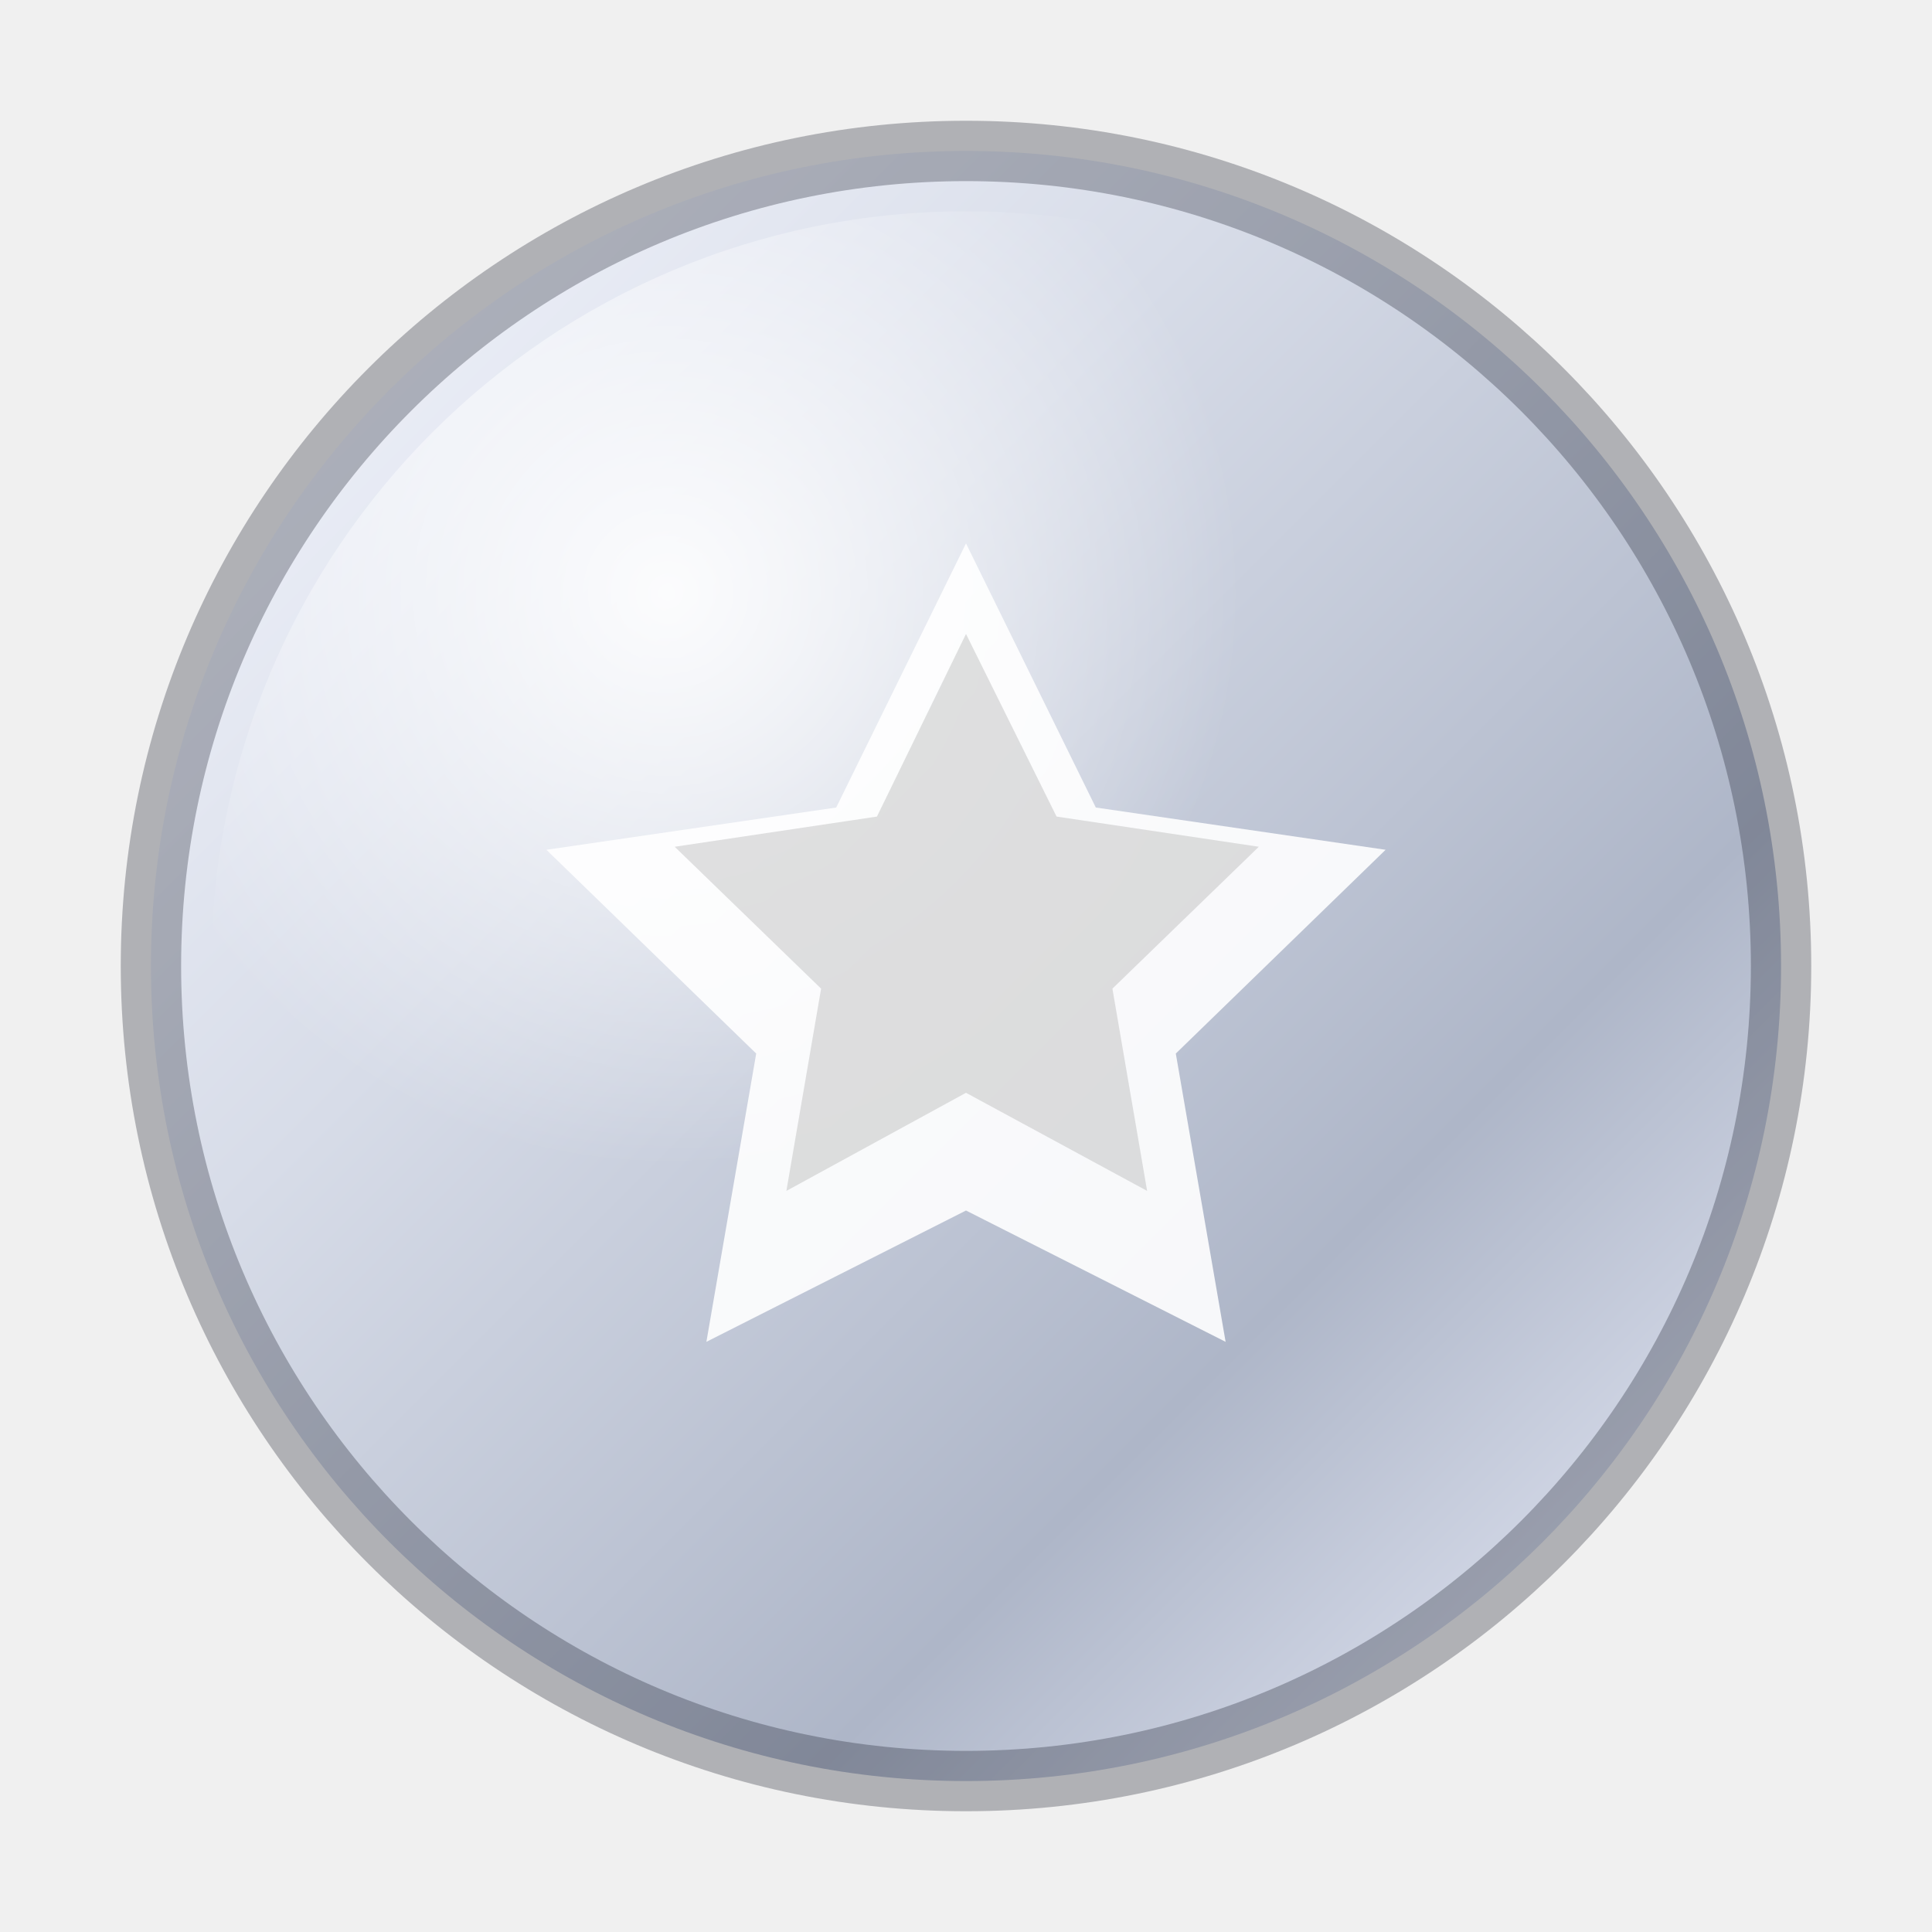
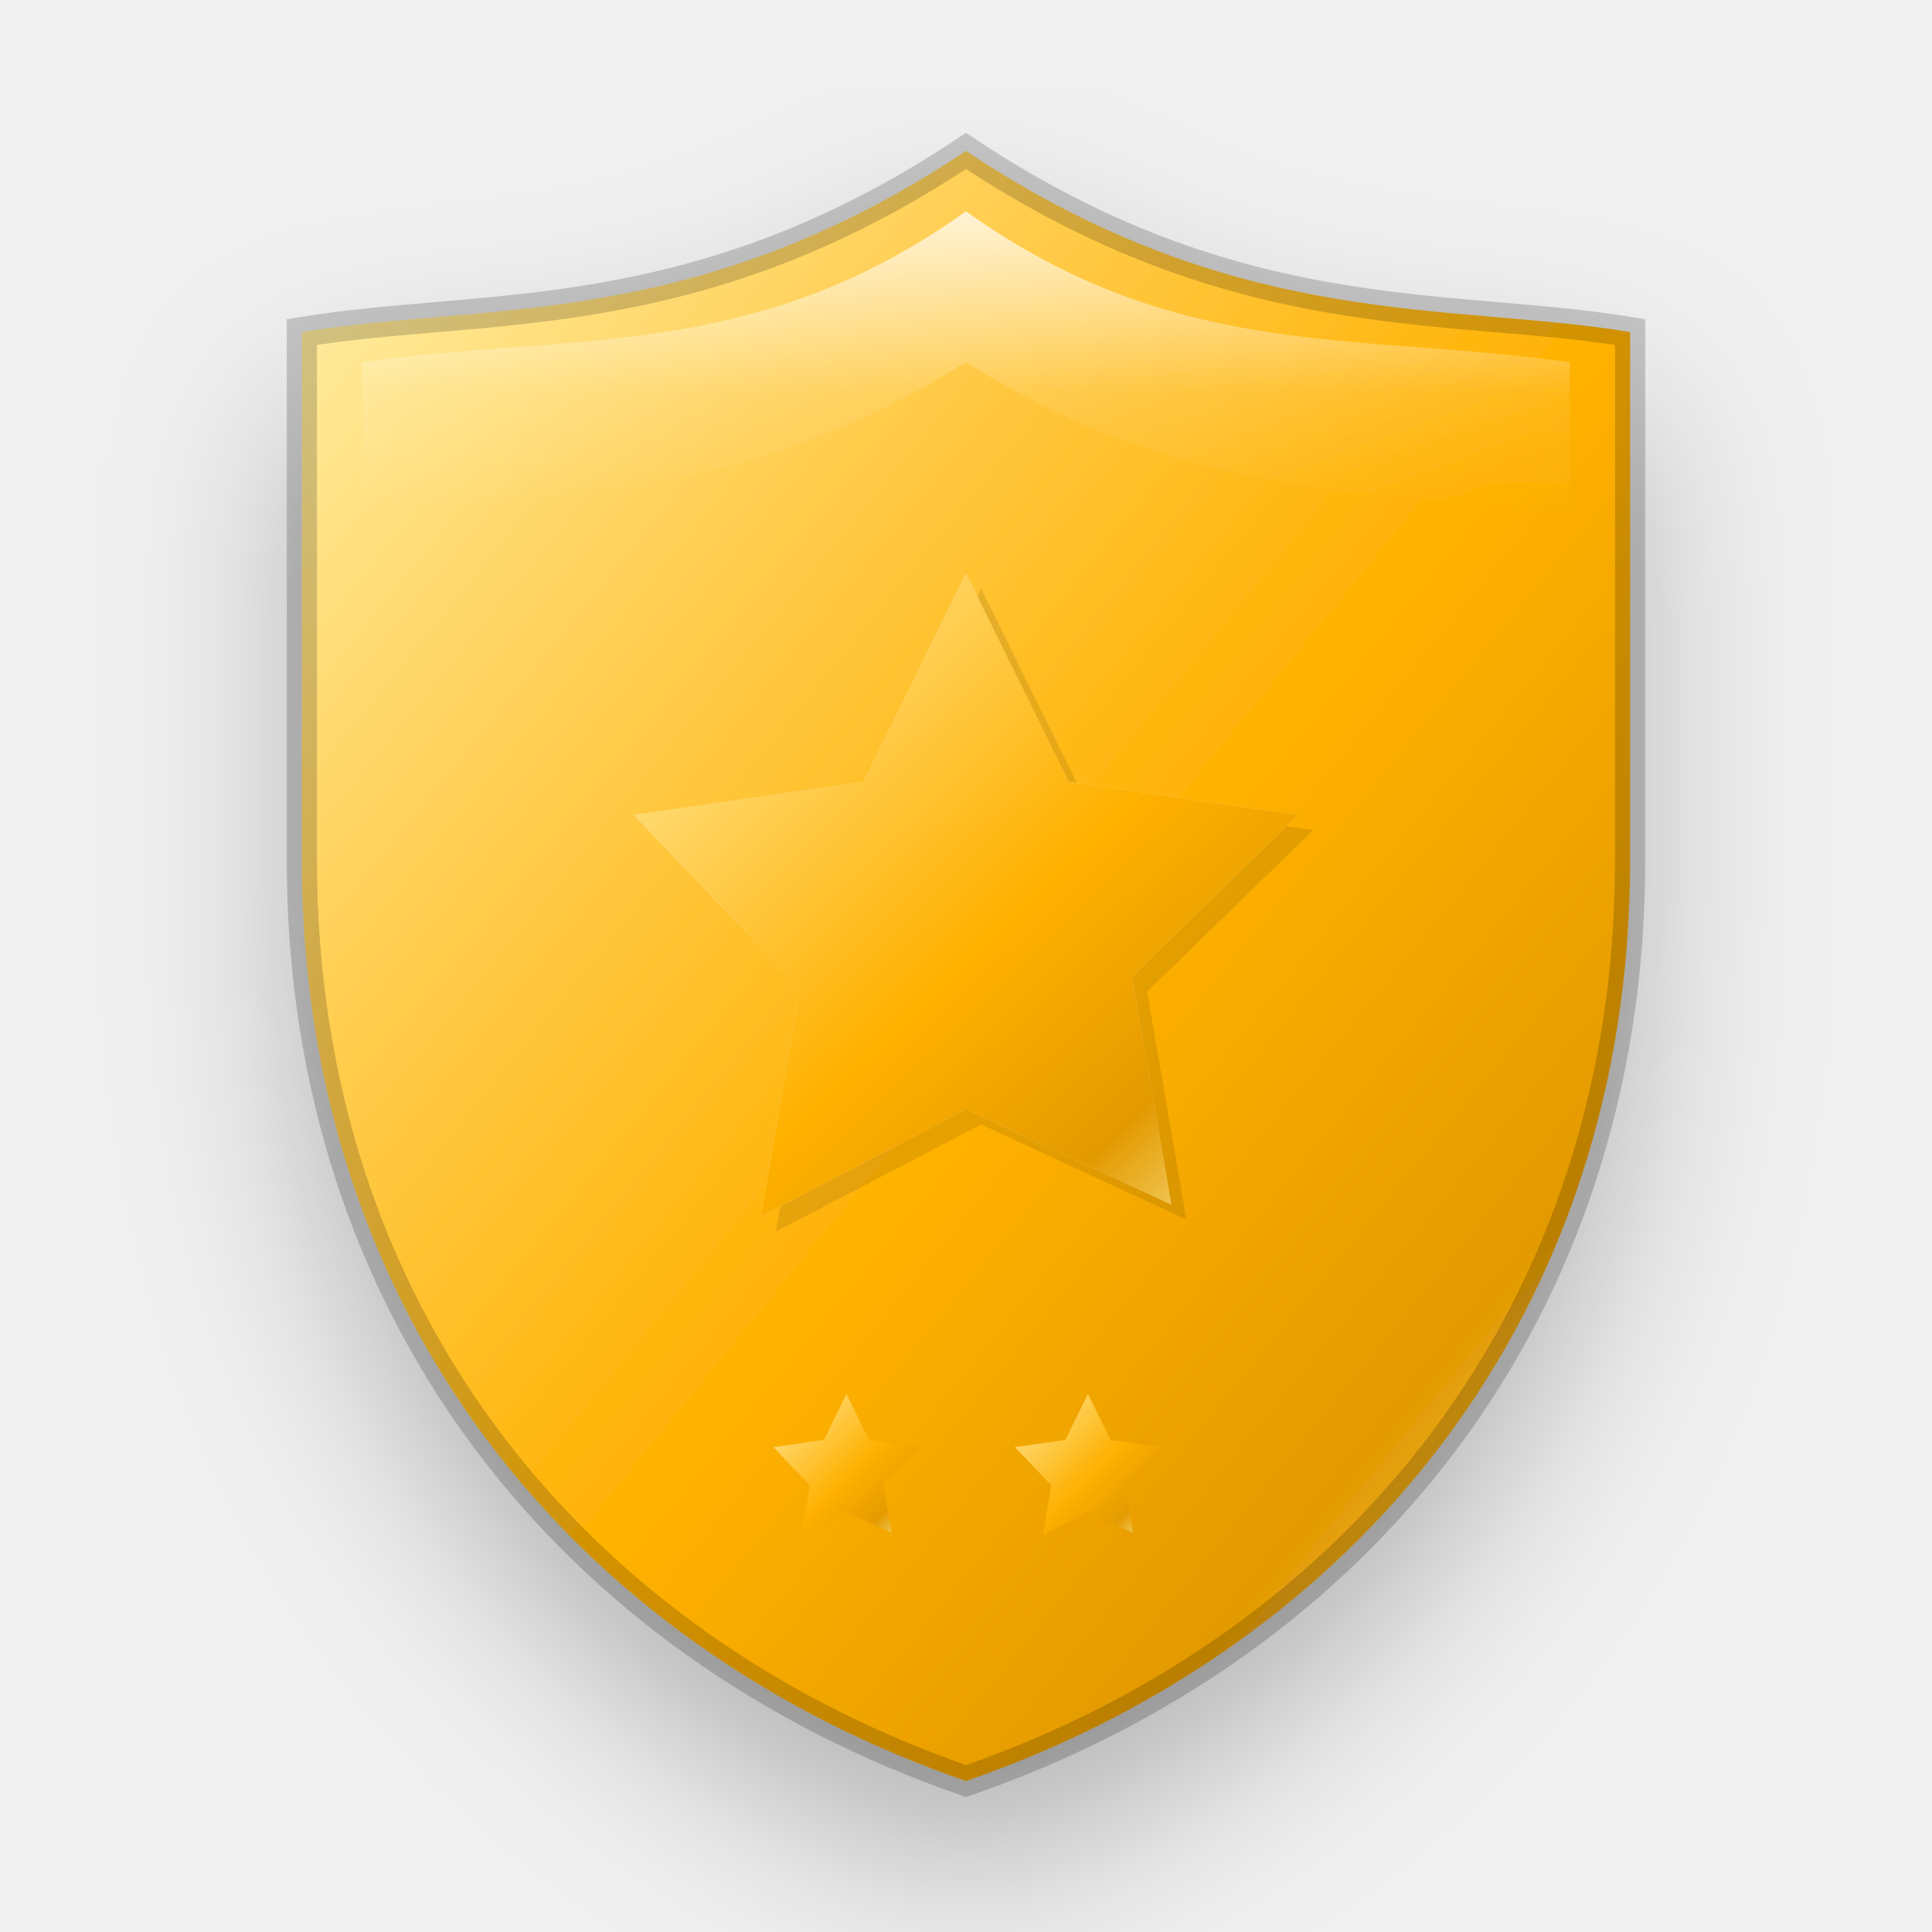
<svg xmlns="http://www.w3.org/2000/svg" viewBox="0 0 128 128">
  <defs>
-     <linearGradient id="g" x1="0" y1="0" x2="1" y2="1">
-       <stop offset="0" stop-color="#F6F8FF" />
-       <stop offset="0.35" stop-color="#D7DCE8" />
-       <stop offset="0.7" stop-color="#AEB6C8" />
-       <stop offset="1" stop-color="#F0F3FF" />
+     <linearGradient id="gold" x1="0" y1="0" x2="1" y2="1">
+       <stop offset="0" stop-color="#FFF3B0" />
+       <stop offset="0.25" stop-color="#FFD15A" />
+       <stop offset="0.55" stop-color="#FFB100" />
+       <stop offset="0.8" stop-color="#E39A00" />
+       <stop offset="1" stop-color="#FFF0A6" />
    </linearGradient>
-     <radialGradient id="shine" cx="30%" cy="25%" r="70%">
-       <stop offset="0" stop-color="#FFFFFF" stop-opacity="0.9" />
-       <stop offset="0.55" stop-color="#FFFFFF" stop-opacity="0" />
-     </radialGradient>
+     <linearGradient id="glass" x1="0" y1="0" x2="0" y2="1">
+       <stop offset="0" stop-color="rgba(255,255,255,0.75)" />
+       <stop offset="0.6" stop-color="rgba(255,255,255,0.10)" />
+       <stop offset="1" stop-color="rgba(255,255,255,0)" />
+     </linearGradient>
+     <filter id="shadow" x="-20%" y="-20%" width="140%" height="140%">
+       <feDropShadow dx="0" dy="6" stdDeviation="6" flood-color="#000" flood-opacity="0.25" />
+     </filter>
+     <path id="shield" d="M64 10c18 12 32 10 44 12v35c0 30-18 52-44 61C38 109 20 87 20 57V22c12-2 26 0 44-12z" />
+     <path id="star" d="M64 38l6.8 13.8 15.2 2.2-11 10.7 2.6 15.1L64 73.5 50.4 80.6 53 65.5 42 54l15.2-2.2z" />
  </defs>
-   <circle cx="64" cy="64" r="54" fill="url(#g)" stroke="#0B1020" stroke-opacity="0.28" stroke-width="4" />
-   <circle cx="64" cy="64" r="50" fill="url(#shine)" />
-   <path d="M64 36l8.6 17.5 19.2 2.8-13.9 13.5 3.3 19.1L64 80.2l-17.2 8.7 3.3-19.1L36.2 56.3l19.2-2.8L64 36z" fill="#FFFFFF" fill-opacity="0.9" />
-   <path d="M64 42l6.0 12.1 13.4 2.0-9.7 9.4 2.3 13.4L64 72.4l-11.9 6.5 2.3-13.4-9.7-9.4 13.4-2.0L64 42z" fill="#000" fill-opacity="0.12" />
+   <g filter="url(#shadow)">
+     <use href="#shield" fill="url(#gold)" stroke="rgba(0,0,0,0.18)" stroke-width="2" />
+     <path d="M24 24c14-2 26 0 40-10 14 10 26 8 40 10v10c-12-2-24 0-40-10-16 10-28 8-40 10z" fill="url(#glass)" />
+   </g>
+   <use href="#star" fill="rgba(0,0,0,0.18)" transform="translate(1 1)" opacity="0.55" />
+   <use href="#star" fill="rgba(255,255,255,0.95)" opacity="0.55" />
+   <use href="#star" fill="url(#gold)" />
+   <g opacity="0.95">
+     <use href="#star" transform="translate(42 84) scale(0.22)" fill="url(#gold)" />
+     <use href="#star" transform="translate(58 84) scale(0.22)" fill="url(#gold)" />
+   </g>
</svg>
